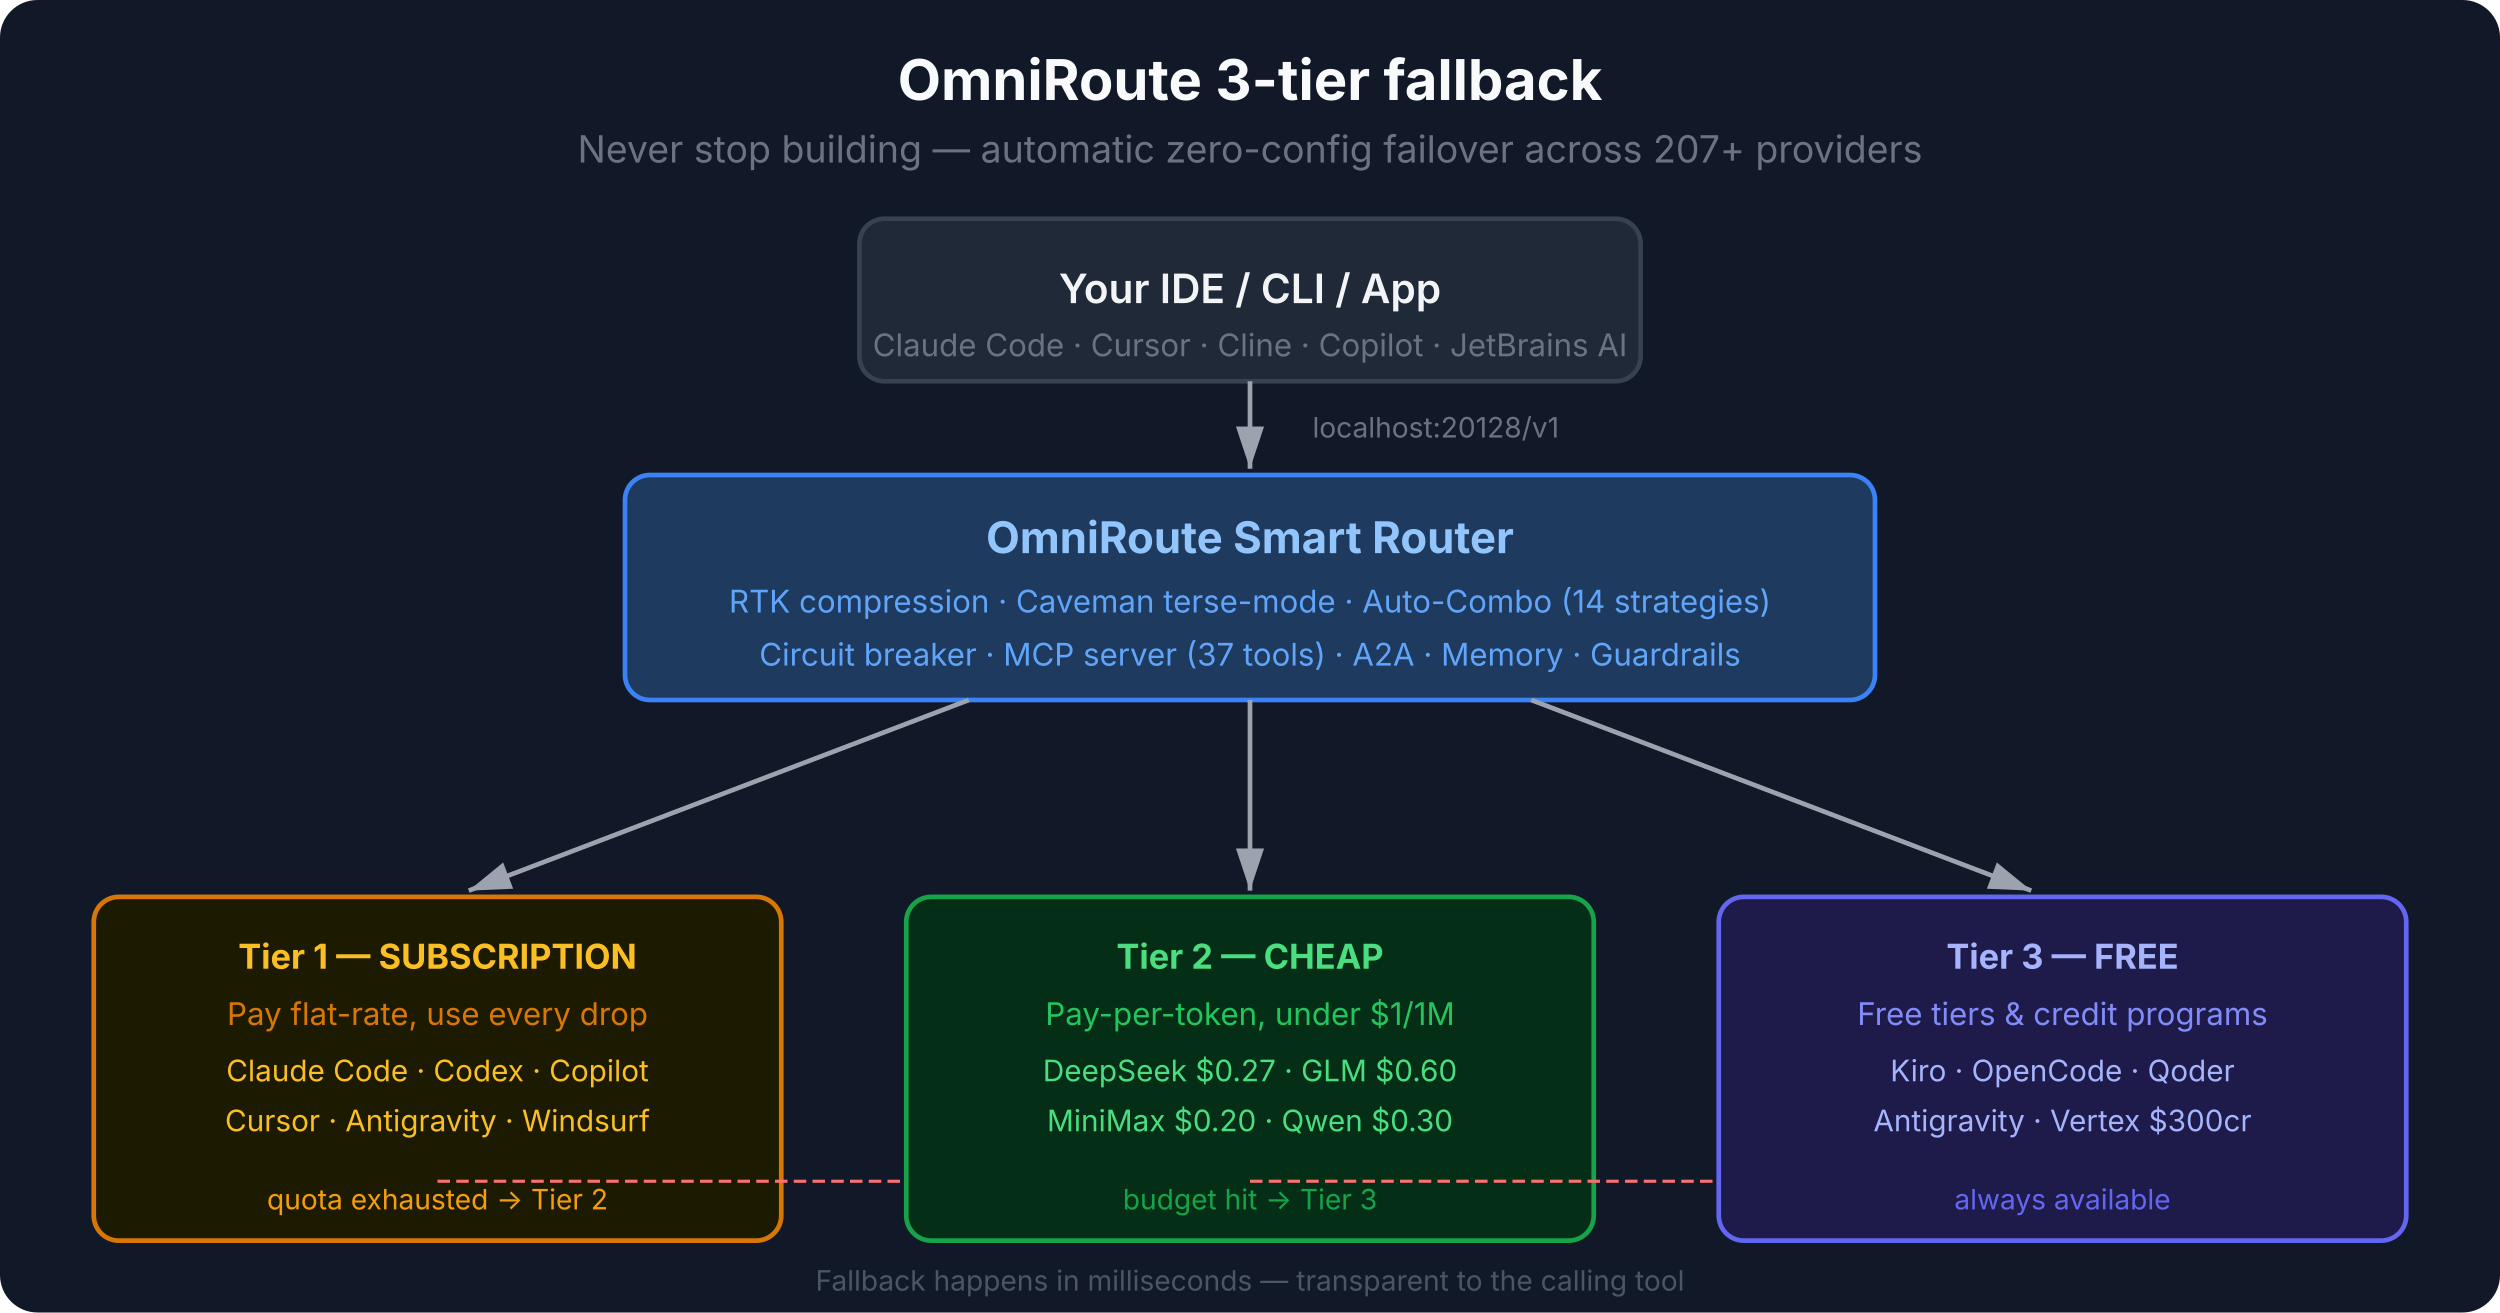
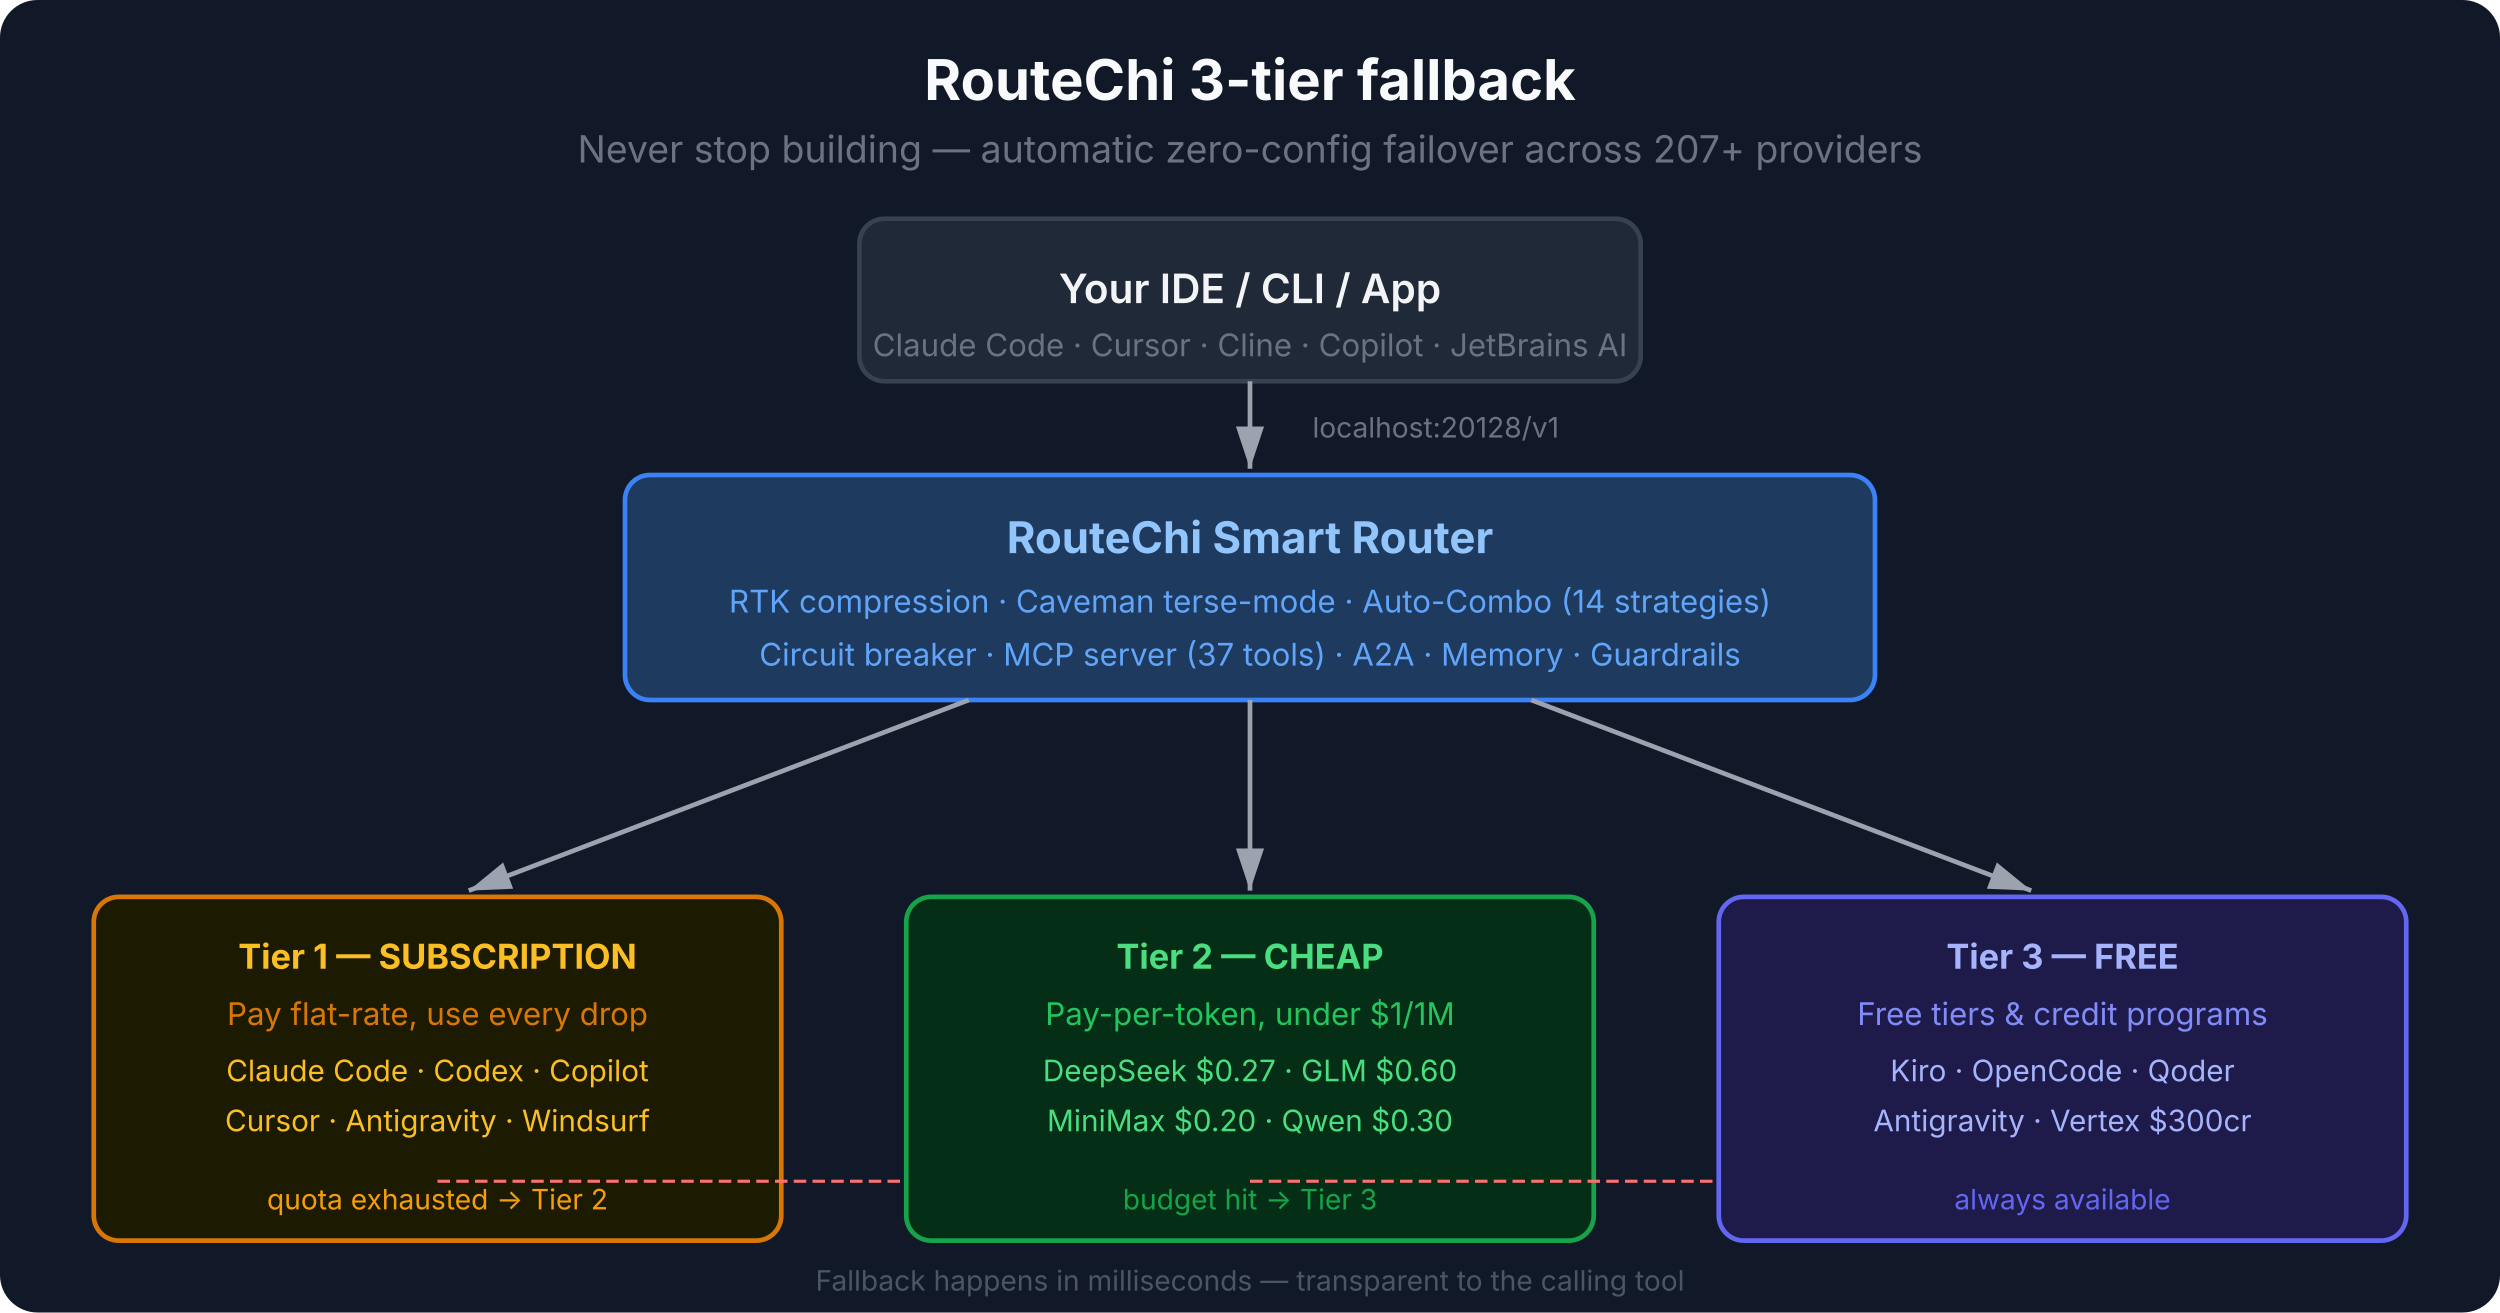
<svg xmlns="http://www.w3.org/2000/svg" viewBox="0 0 800 420" font-family="system-ui, -apple-system, sans-serif">
  <defs>
    <marker id="arrow-dark" markerWidth="10" markerHeight="10" refX="9" refY="3" orient="auto">
      <path d="M0,0 L0,6 L9,3 z" fill="#9ca3af" />
    </marker>
    <marker id="arrow-fallback-dark" markerWidth="10" markerHeight="10" refX="9" refY="3" orient="auto">
      <path d="M0,0 L0,6 L9,3 z" fill="#f87171" />
    </marker>
  </defs>
  <rect width="800" height="420" fill="#111827" rx="12" />
-   <text x="400" y="32" text-anchor="middle" font-size="18" font-weight="700" fill="#f9fafb">OmniRoute 3-tier fallback</text>
+   <text x="400" y="32" text-anchor="middle" font-size="18" font-weight="700" fill="#f9fafb">RouteChi 3-tier fallback</text>
  <text x="400" y="52" text-anchor="middle" font-size="12" fill="#6b7280">Never stop building — automatic zero-config failover across 207+ providers</text>
  <rect x="275" y="70" width="250" height="52" rx="8" fill="#1f2937" stroke="#374151" stroke-width="1.5" />
  <text x="400" y="97" text-anchor="middle" font-size="13" font-weight="600" fill="#f3f4f6">Your IDE / CLI / App</text>
  <text x="400" y="114" text-anchor="middle" font-size="10" fill="#6b7280">Claude Code · Cursor · Cline · Copilot · JetBrains AI</text>
  <line x1="400" y1="122" x2="400" y2="150" stroke="#9ca3af" stroke-width="1.5" marker-end="url(#arrow-dark)" />
  <text x="420" y="140" font-size="9" fill="#6b7280">localhost:20128/v1</text>
  <rect x="200" y="152" width="400" height="72" rx="8" fill="#1e3a5f" stroke="#3b82f6" stroke-width="1.5" />
-   <text x="400" y="177" text-anchor="middle" font-size="14" font-weight="700" fill="#93c5fd">OmniRoute Smart Router</text>
+   <text x="400" y="177" text-anchor="middle" font-size="14" font-weight="700" fill="#93c5fd">RouteChi Smart Router</text>
  <text x="400" y="196" text-anchor="middle" font-size="10" fill="#60a5fa">RTK compression · Caveman terse-mode · Auto-Combo (14 strategies)</text>
  <text x="400" y="213" text-anchor="middle" font-size="10" fill="#60a5fa">Circuit breaker · MCP server (37 tools) · A2A · Memory · Guardrails</text>
  <line x1="310" y1="224" x2="150" y2="285" stroke="#9ca3af" stroke-width="1.5" marker-end="url(#arrow-dark)" />
  <line x1="400" y1="224" x2="400" y2="285" stroke="#9ca3af" stroke-width="1.5" marker-end="url(#arrow-dark)" />
  <line x1="490" y1="224" x2="650" y2="285" stroke="#9ca3af" stroke-width="1.5" marker-end="url(#arrow-dark)" />
  <rect x="30" y="287" width="220" height="110" rx="8" fill="#1c1a00" stroke="#d97706" stroke-width="1.5" />
  <text x="140" y="310" text-anchor="middle" font-size="11" font-weight="700" fill="#fbbf24">Tier 1 — SUBSCRIPTION</text>
  <text x="140" y="328" text-anchor="middle" font-size="10" fill="#d97706">Pay flat-rate, use every drop</text>
  <text x="140" y="346" text-anchor="middle" font-size="9.5" fill="#fbbf24">Claude Code · Codex · Copilot</text>
  <text x="140" y="362" text-anchor="middle" font-size="9.5" fill="#fbbf24">Cursor · Antigravity · Windsurf</text>
  <text x="140" y="387" text-anchor="middle" font-size="9" fill="#f59e0b">quota exhausted → Tier 2</text>
  <line x1="140" y1="378" x2="300" y2="378" stroke="#f87171" stroke-width="1" stroke-dasharray="4,2" marker-end="url(#arrow-fallback-dark)" />
  <rect x="290" y="287" width="220" height="110" rx="8" fill="#052e16" stroke="#16a34a" stroke-width="1.5" />
  <text x="400" y="310" text-anchor="middle" font-size="11" font-weight="700" fill="#4ade80">Tier 2 — CHEAP</text>
  <text x="400" y="328" text-anchor="middle" font-size="10" fill="#22c55e">Pay-per-token, under $1/1M</text>
  <text x="400" y="346" text-anchor="middle" font-size="9.5" fill="#4ade80">DeepSeek $0.27 · GLM $0.60</text>
  <text x="400" y="362" text-anchor="middle" font-size="9.5" fill="#4ade80">MiniMax $0.20 · Qwen $0.30</text>
  <text x="400" y="387" text-anchor="middle" font-size="9" fill="#16a34a">budget hit → Tier 3</text>
  <line x1="400" y1="378" x2="560" y2="378" stroke="#f87171" stroke-width="1" stroke-dasharray="4,2" marker-end="url(#arrow-fallback-dark)" />
  <rect x="550" y="287" width="220" height="110" rx="8" fill="#1e1b4b" stroke="#6366f1" stroke-width="1.5" />
  <text x="660" y="310" text-anchor="middle" font-size="11" font-weight="700" fill="#a5b4fc">Tier 3 — FREE</text>
  <text x="660" y="328" text-anchor="middle" font-size="10" fill="#818cf8">Free tiers &amp; credit programs</text>
  <text x="660" y="346" text-anchor="middle" font-size="9.5" fill="#a5b4fc">Kiro · OpenCode · Qoder</text>
  <text x="660" y="362" text-anchor="middle" font-size="9.5" fill="#a5b4fc">Antigravity · Vertex $300cr</text>
  <text x="660" y="387" text-anchor="middle" font-size="9" fill="#6366f1">always available</text>
  <text x="400" y="413" text-anchor="middle" font-size="9" fill="#4b5563">Fallback happens in milliseconds — transparent to the calling tool</text>
</svg>
